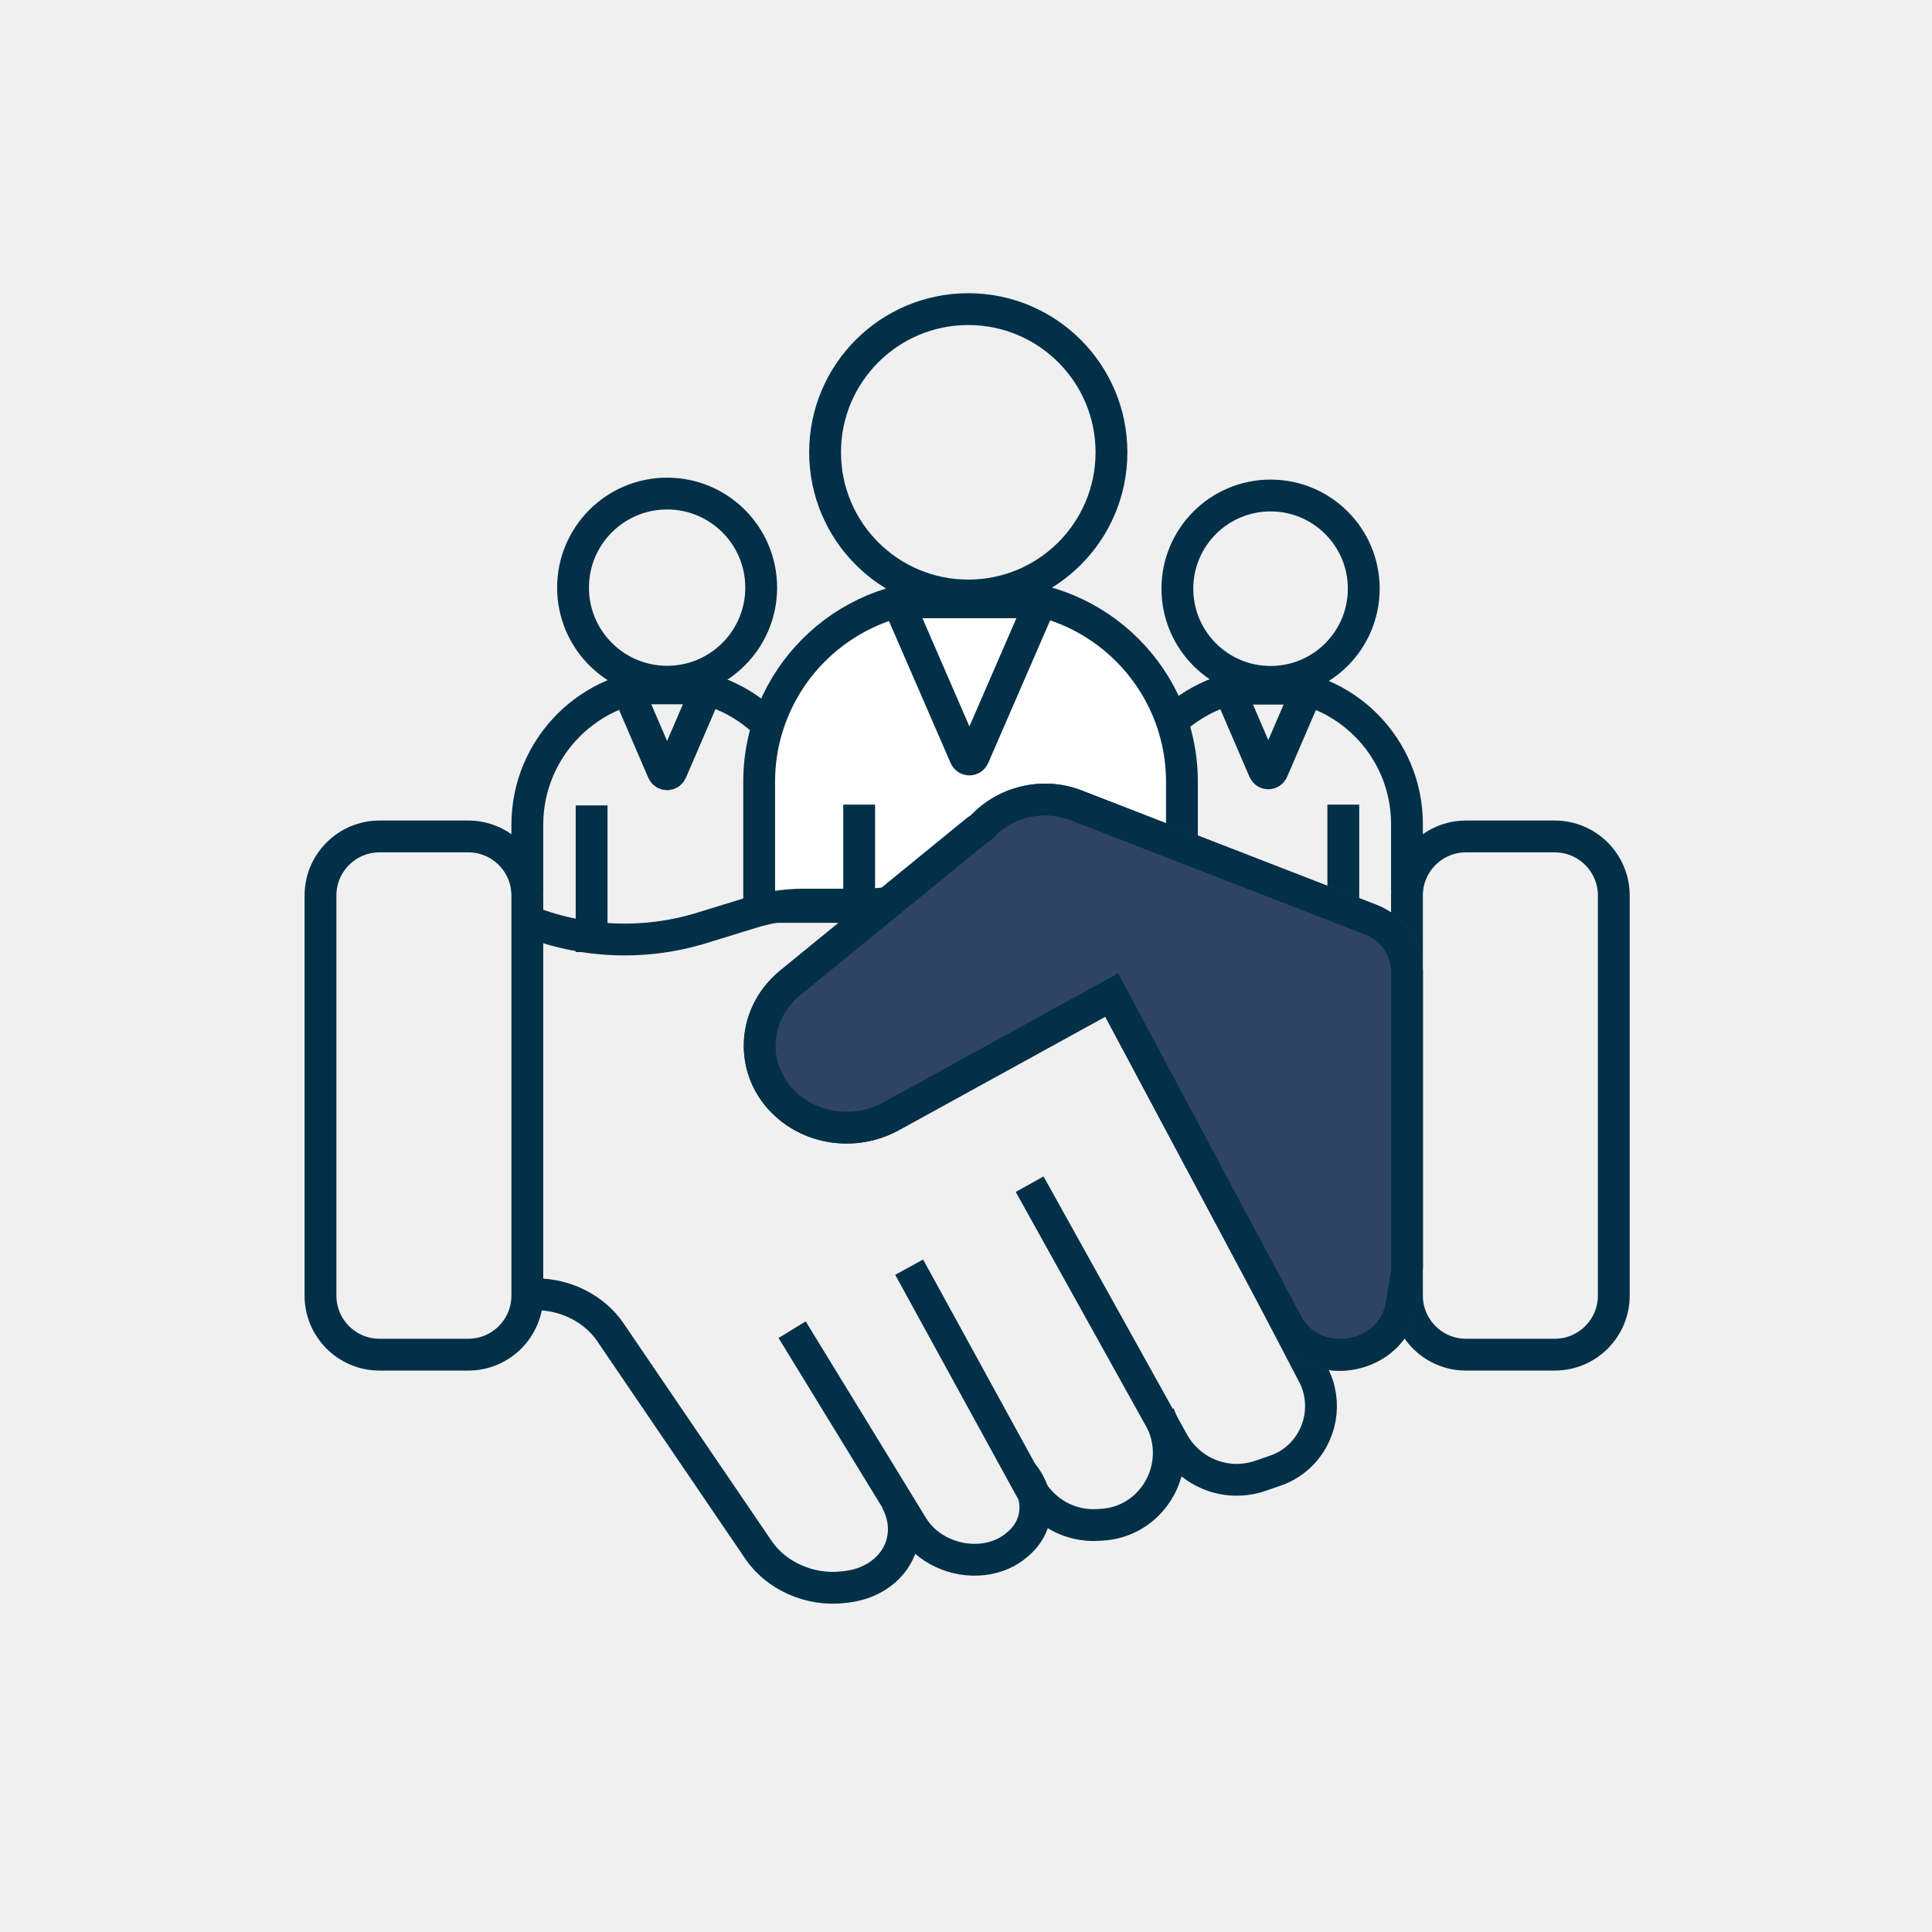
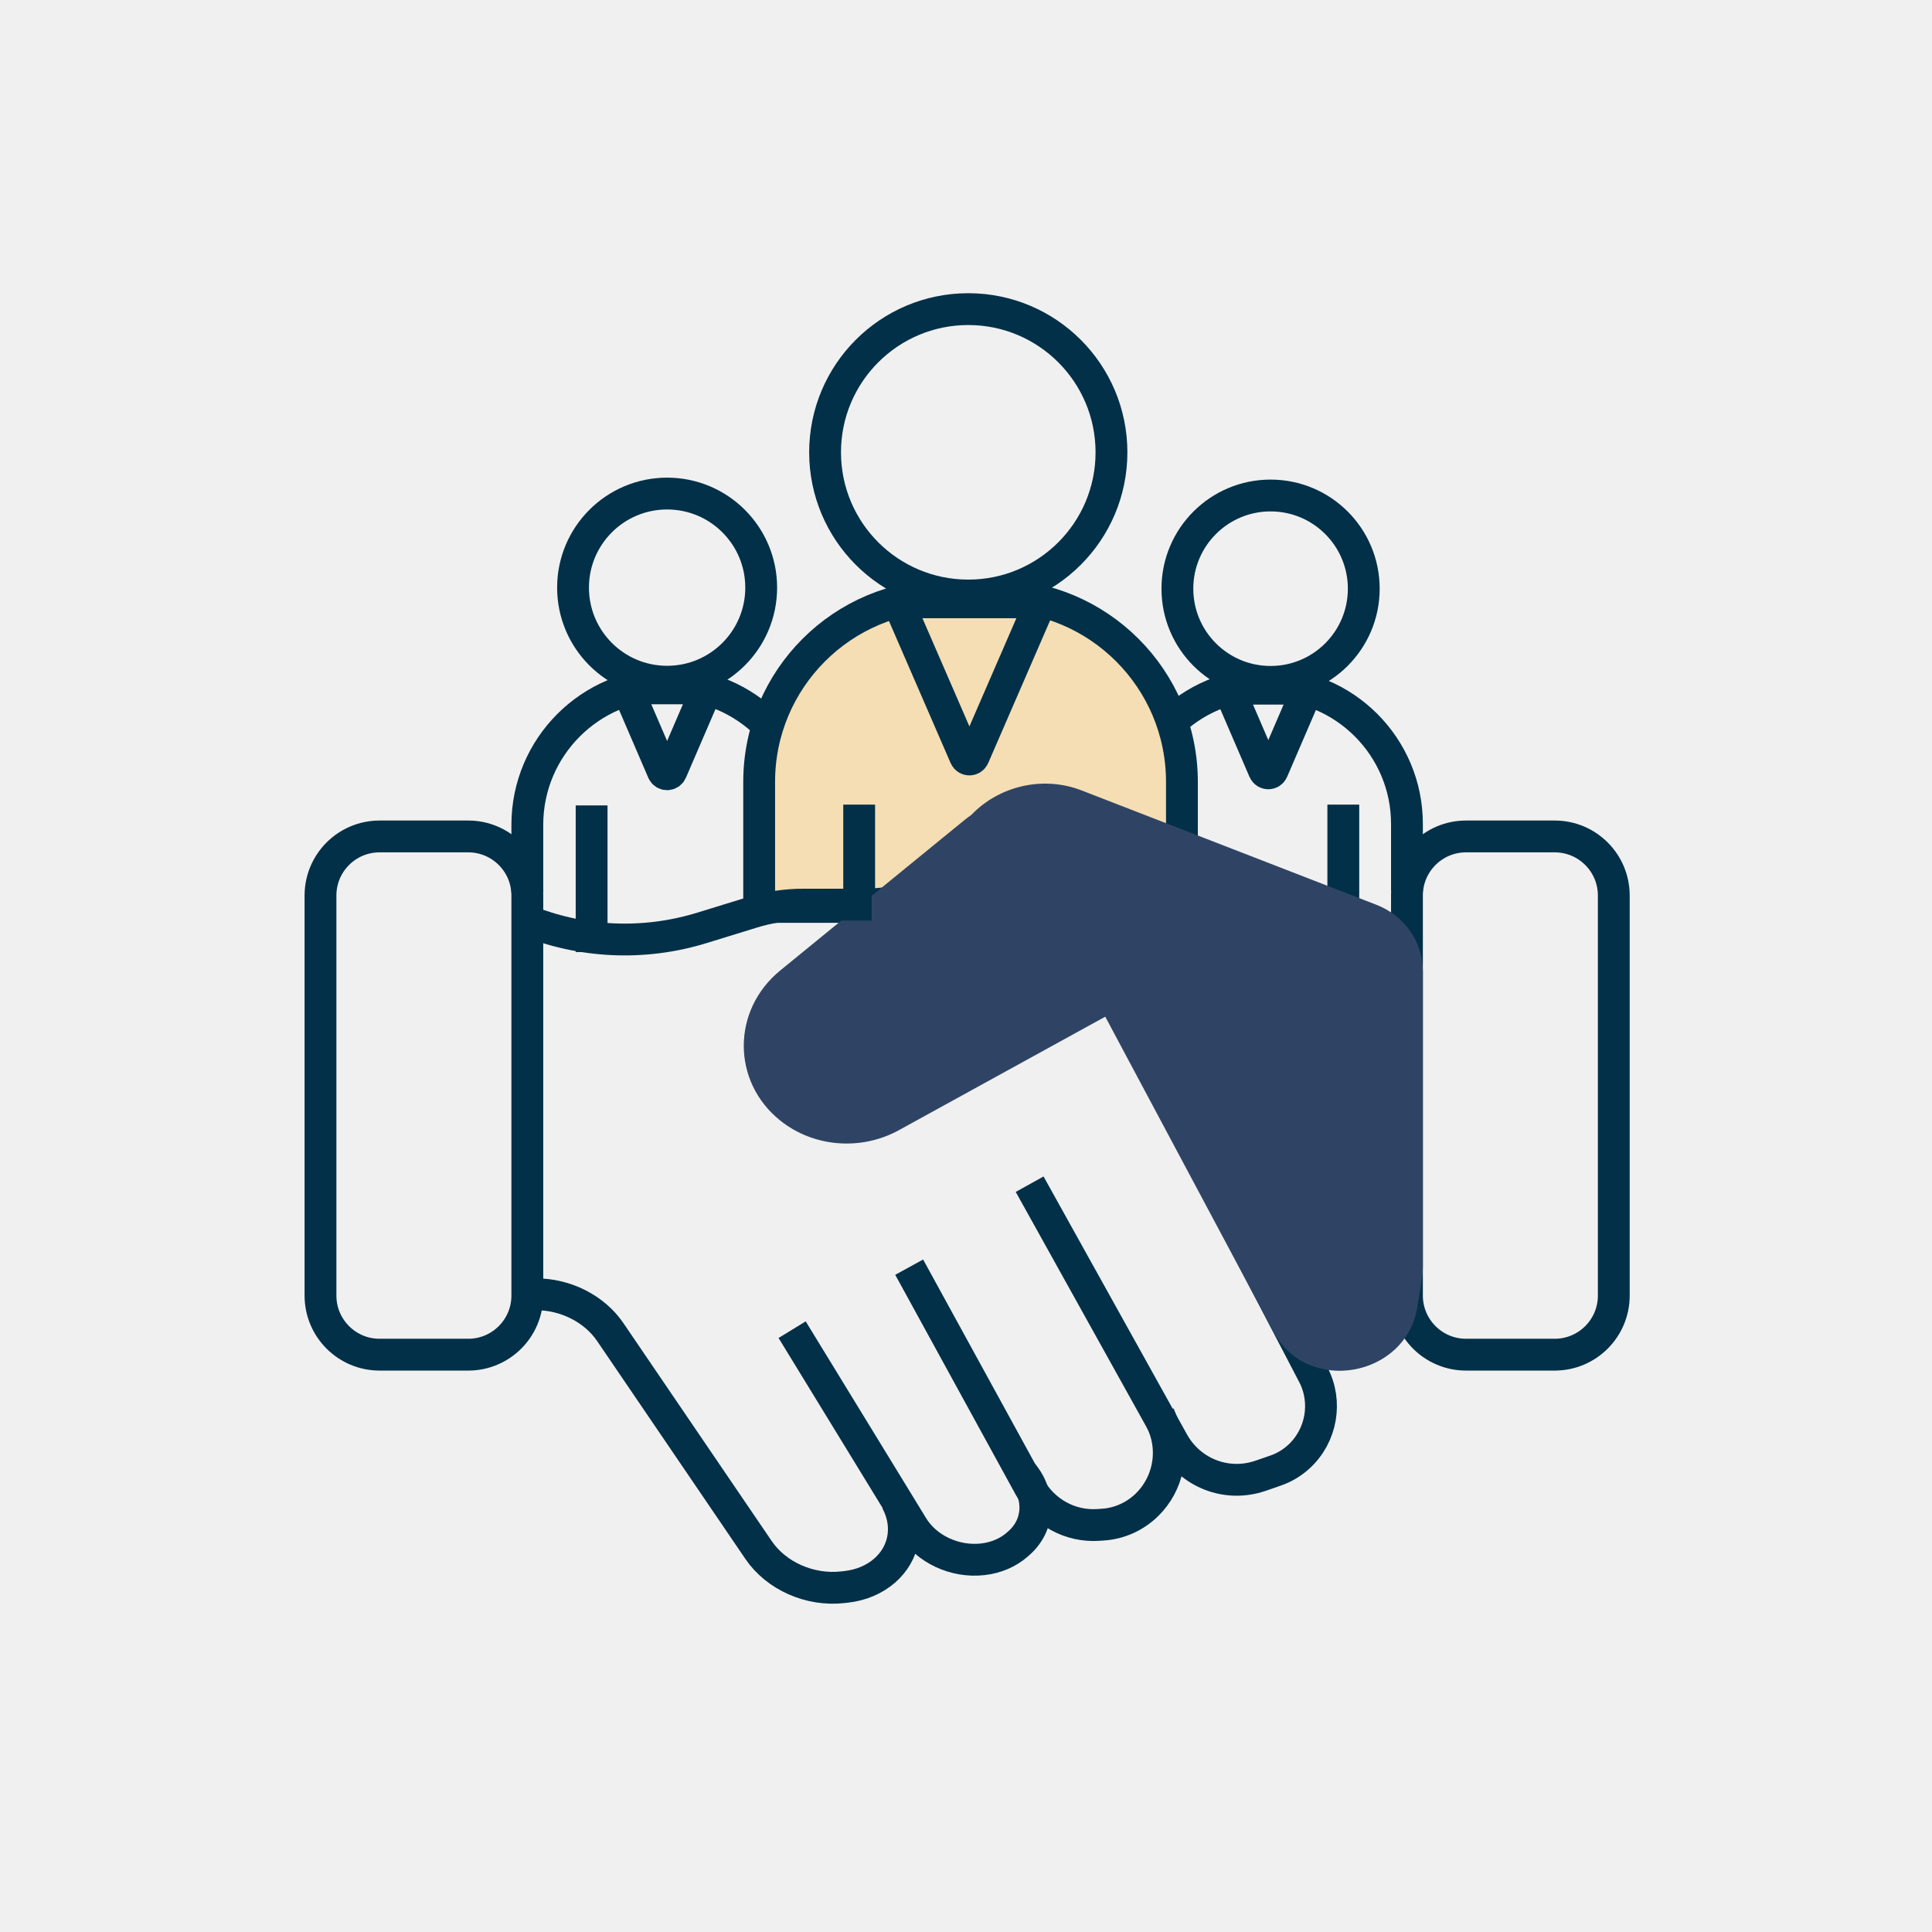
<svg xmlns="http://www.w3.org/2000/svg" width="850" height="850" viewBox="0 0 850 850" fill="none">
  <rect width="850" height="850" fill="none" />
  <circle cx="559" cy="259" r="41" stroke="#023048" stroke-width="14" />
  <path d="M496 386V362.5C496 328.534 523.534 301 557.5 301V301V301C591.466 301 619 328.534 619 362.5V392" stroke="#023048" stroke-width="14" />
  <path d="M559.837 339.042C559.143 340.654 556.857 340.654 556.163 339.042L541.84 305.791C541.271 304.471 542.239 303 543.676 303L572.323 303C573.761 303 574.729 304.471 574.16 305.791L559.837 339.042Z" stroke="#023048" stroke-width="14" />
  <line x1="591" y1="354" x2="591" y2="418" stroke="#023048" stroke-width="14" />
  <circle cx="48.39" cy="48.39" r="41.39" transform="matrix(-1 0 0 1 341.894 210.143)" stroke="#023048" stroke-width="14" />
  <path d="M356 386.589V362.898C356 328.657 328.242 300.898 294 300.898V300.898V300.898C259.758 300.898 232 328.657 232 362.898V392.638" stroke="#023048" stroke-width="14" />
  <path d="M291.659 339.429C292.353 341.041 294.639 341.041 295.333 339.429L309.884 305.65C310.453 304.329 309.485 302.858 308.047 302.858L278.945 302.858C277.507 302.858 276.539 304.329 277.108 305.65L291.659 339.429Z" stroke="#023048" stroke-width="14" />
  <line y1="-7" x2="64.52" y2="-7" transform="matrix(-4.37114e-08 1 1 4.37114e-08 267.285 354.338)" stroke="#023048" stroke-width="14" />
  <circle cx="426" cy="199" r="63" stroke="#023048" stroke-width="14" />
-   <path d="M416 262H438C483.287 262 520 298.713 520 344V374V380.69C520 416.91 476.644 435.529 450.379 410.588C438.765 399.559 422.936 394.115 406.995 395.667L372.774 399H334V374V344C334 298.713 370.713 262 416 262Z" fill="white" stroke="#023048" stroke-width="14" />
+   <path d="M416 262H438C483.287 262 520 298.713 520 344V374V380.69C520 416.91 476.644 435.529 450.379 410.588C438.765 399.559 422.936 394.115 406.995 395.667L372.774 399H334V374V344C334 298.713 370.713 262 416 262Z" fill="#f5deb3" stroke="#023048" stroke-width="14" />
  <path d="M428.335 332.946C427.638 334.551 425.362 334.551 424.665 332.946L396.382 267.796C395.809 266.476 396.777 265 398.216 265L454.784 265C456.223 265 457.191 266.476 456.618 267.796L428.335 332.946Z" stroke="#023048" stroke-width="14" />
  <line x1="378" y1="354" x2="378" y2="405" stroke="#023048" stroke-width="14" />
  <rect x="141" y="368" width="91" height="228" rx="26" stroke="#023048" stroke-width="14" />
  <rect x="619" y="368" width="91" height="228" rx="26" stroke="#023048" stroke-width="14" />
  <path d="M230 569.43L235.812 569.43C248.932 569.429 261.544 575.848 268.494 586.063L269.968 588.229L295.552 625.829L333.727 681.932C341.529 693.398 356.343 699.946 370.803 698.32L372.333 698.148C378.827 697.418 384.734 694.912 389.23 690.98V690.98C397.884 683.412 400.092 671.684 394.841 661.183L394.5 660.5" stroke="#023048" stroke-width="14" />
  <path d="M348.5 585L401.505 671.619C407.594 681.568 420.096 687.409 432.35 686.029V686.029C438.2 685.37 443.517 683.104 447.553 679.551L448.301 678.892C457.339 670.936 457.957 657.974 449.764 648.189V648.189" stroke="#023048" stroke-width="14" />
  <path d="M400 557.5L453.001 654.218C459.063 665.28 470.808 671.756 483.262 670.905L485.316 670.764C492.537 670.271 499.386 667.175 504.644 662.029V662.029C513.884 652.985 516.758 639.111 511.859 627.191L509.845 622.293" stroke="#023048" stroke-width="14" />
  <path d="M453 521L516.093 634.466C523.724 648.188 539.827 654.382 554.594 649.275L561.245 646.975C565.047 645.661 568.551 643.556 571.535 640.795V640.795C581.45 631.621 584.05 616.796 577.835 604.878L495.5 447" stroke="#023048" stroke-width="14" />
-   <mask id="path-19-inside-1_53_2" fill="white">
+   <mask id="path-19-inside-1_53_2" fill="none">
    <path fill-rule="evenodd" clip-rule="evenodd" d="M486.266 447.302L395.494 497.223C378.817 506.394 357.976 504.726 343.341 493.049C321.873 475.919 321.856 444.451 343.306 426.938L424.486 360.656C425.371 359.933 426.284 359.26 427.22 358.639C427.724 358.113 428.244 357.595 428.782 357.085C441.295 345.214 459.826 341.534 475.828 347.742L605.542 398.063C617.949 402.876 626 414.403 626 427.354L626 557.506C626 559.166 625.867 560.827 625.601 562.473L623.586 574.979C618.571 606.11 575.082 613.675 560.301 585.988L486.266 447.302Z" />
  </mask>
  <path fill-rule="evenodd" clip-rule="evenodd" d="M486.266 447.302L395.494 497.223C378.817 506.394 357.976 504.726 343.341 493.049C321.873 475.919 321.856 444.451 343.306 426.938L424.486 360.656C425.371 359.933 426.284 359.26 427.22 358.639C427.724 358.113 428.244 357.595 428.782 357.085C441.295 345.214 459.826 341.534 475.828 347.742L605.542 398.063C617.949 402.876 626 414.403 626 427.354L626 557.506C626 559.166 625.867 560.827 625.601 562.473L623.586 574.979C618.571 606.11 575.082 613.675 560.301 585.988L486.266 447.302Z" fill="#2f4465" />
  <path d="M486.266 447.302L498.617 440.709L491.941 428.203L479.52 435.035L486.266 447.302ZM395.494 497.223L388.748 484.955L388.748 484.955L395.494 497.223ZM343.341 493.049L334.61 503.992L334.61 503.992L343.341 493.049ZM343.306 426.938L352.16 437.782L352.16 437.782L343.306 426.938ZM424.486 360.656L415.632 349.811L415.632 349.811L424.486 360.656ZM427.22 358.639L434.967 370.3L436.258 369.442L437.33 368.323L427.22 358.639ZM428.782 357.085L419.147 346.928L419.147 346.928L428.782 357.085ZM475.828 347.742L470.764 360.794V360.794L475.828 347.742ZM605.542 398.063L600.478 411.115L605.542 398.063ZM626 427.354H640H626ZM626 557.506H612H626ZM625.601 562.473L639.423 564.7V564.699L625.601 562.473ZM623.586 574.979L637.408 577.206V577.206L623.586 574.979ZM560.301 585.988L572.652 579.395L560.301 585.988ZM479.52 435.035L388.748 484.955L402.241 509.49L493.013 459.569L479.52 435.035ZM388.748 484.955C376.916 491.462 362.193 490.181 352.073 482.106L334.61 503.992C353.759 519.272 380.718 521.326 402.241 509.49L388.748 484.955ZM352.073 482.106C337.696 470.634 337.504 449.749 352.16 437.782L334.452 416.093C306.208 439.154 306.049 481.204 334.61 503.992L352.073 482.106ZM352.16 437.782L433.34 371.5L415.632 349.811L334.452 416.093L352.16 437.782ZM433.34 371.5C433.868 371.069 434.411 370.669 434.967 370.3L419.474 346.977C418.158 347.851 416.875 348.796 415.632 349.811L433.34 371.5ZM437.33 368.323C437.679 367.959 438.041 367.599 438.417 367.242L419.147 346.928C418.448 347.591 417.769 348.266 417.11 348.954L437.33 368.323ZM438.417 367.242C447.028 359.073 459.842 356.557 470.764 360.794L480.891 334.69C459.811 326.511 435.563 331.355 419.147 346.928L438.417 367.242ZM470.764 360.794L600.478 411.115L610.605 385.011L480.891 334.69L470.764 360.794ZM600.478 411.115C607.696 413.915 612 420.391 612 427.354H640C640 408.416 628.201 391.837 610.605 385.011L600.478 411.115ZM612 427.354L612 557.506H640L640 427.354L612 427.354ZM612 557.506C612 558.417 611.927 559.333 611.78 560.246L639.423 564.699C639.806 562.32 640 559.915 640 557.506H612ZM611.78 560.246L609.765 572.752L637.408 577.206L639.423 564.7L611.78 560.246ZM609.765 572.752C606.817 591.047 580.927 594.897 572.652 579.395L547.951 592.581C569.236 632.453 630.324 621.173 637.408 577.206L609.765 572.752ZM572.652 579.395L498.617 440.709L473.916 453.895L547.951 592.581L572.652 579.395Z" fill="#023048" mask="url(#path-19-inside-1_53_2)" />
  <path d="M230.5 404.501V404.501C255.381 414.841 283.094 416.157 308.842 408.22L331.061 401.372C338.313 399.137 345.858 398 353.446 398L383.5 398" stroke="#023048" stroke-width="14" />
</svg>
